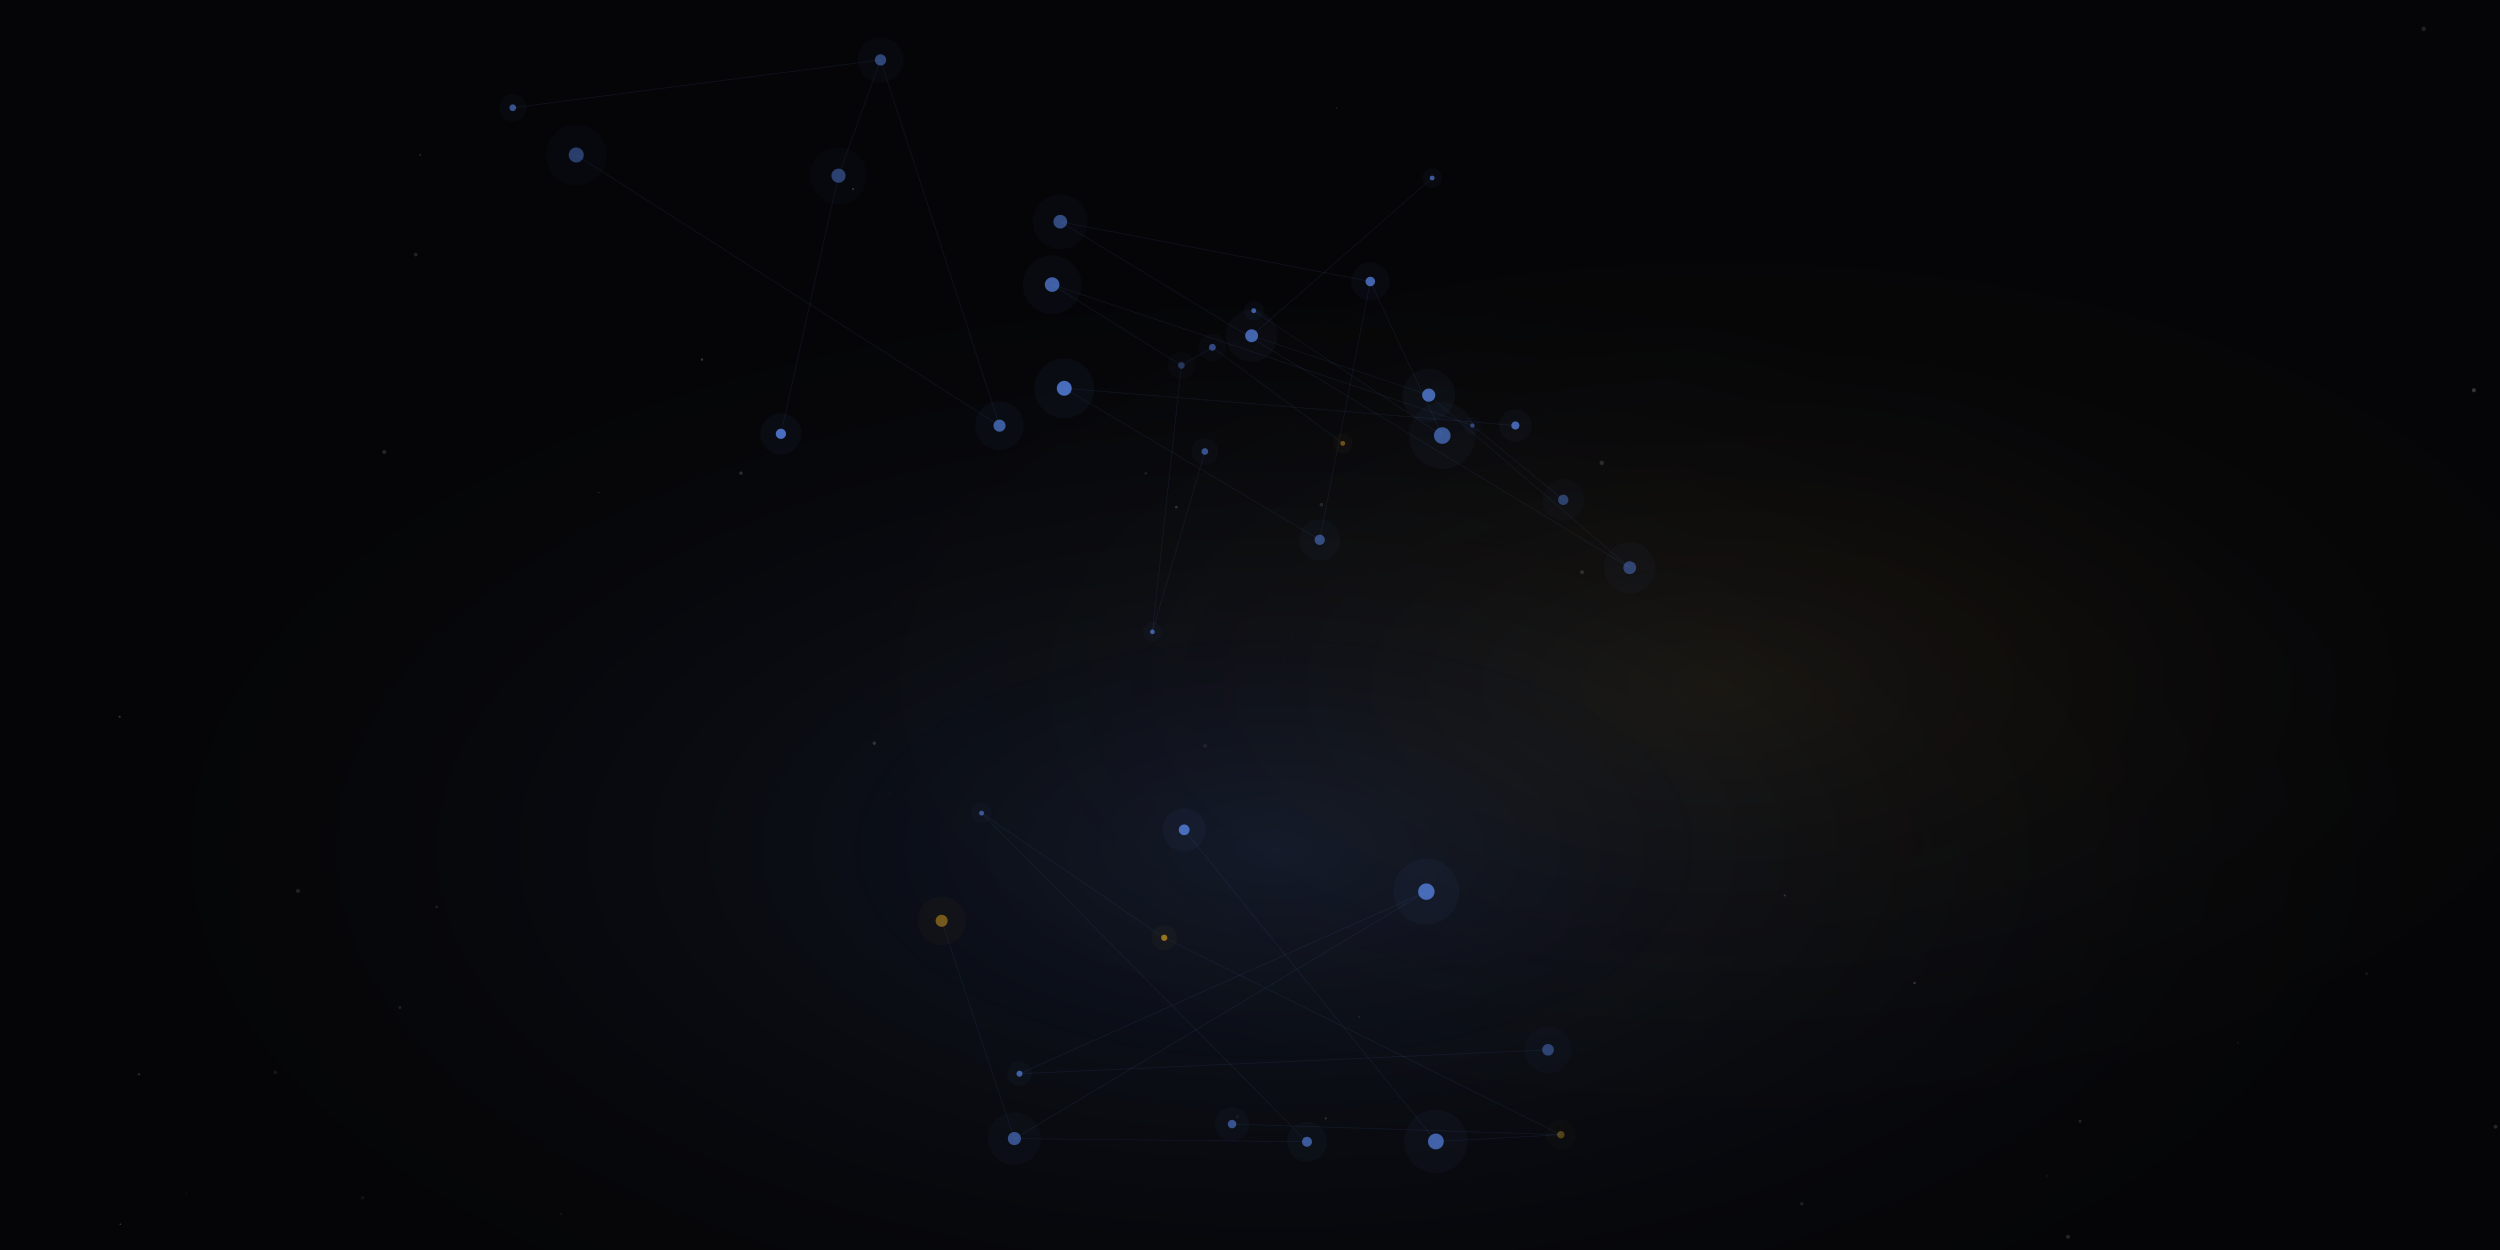
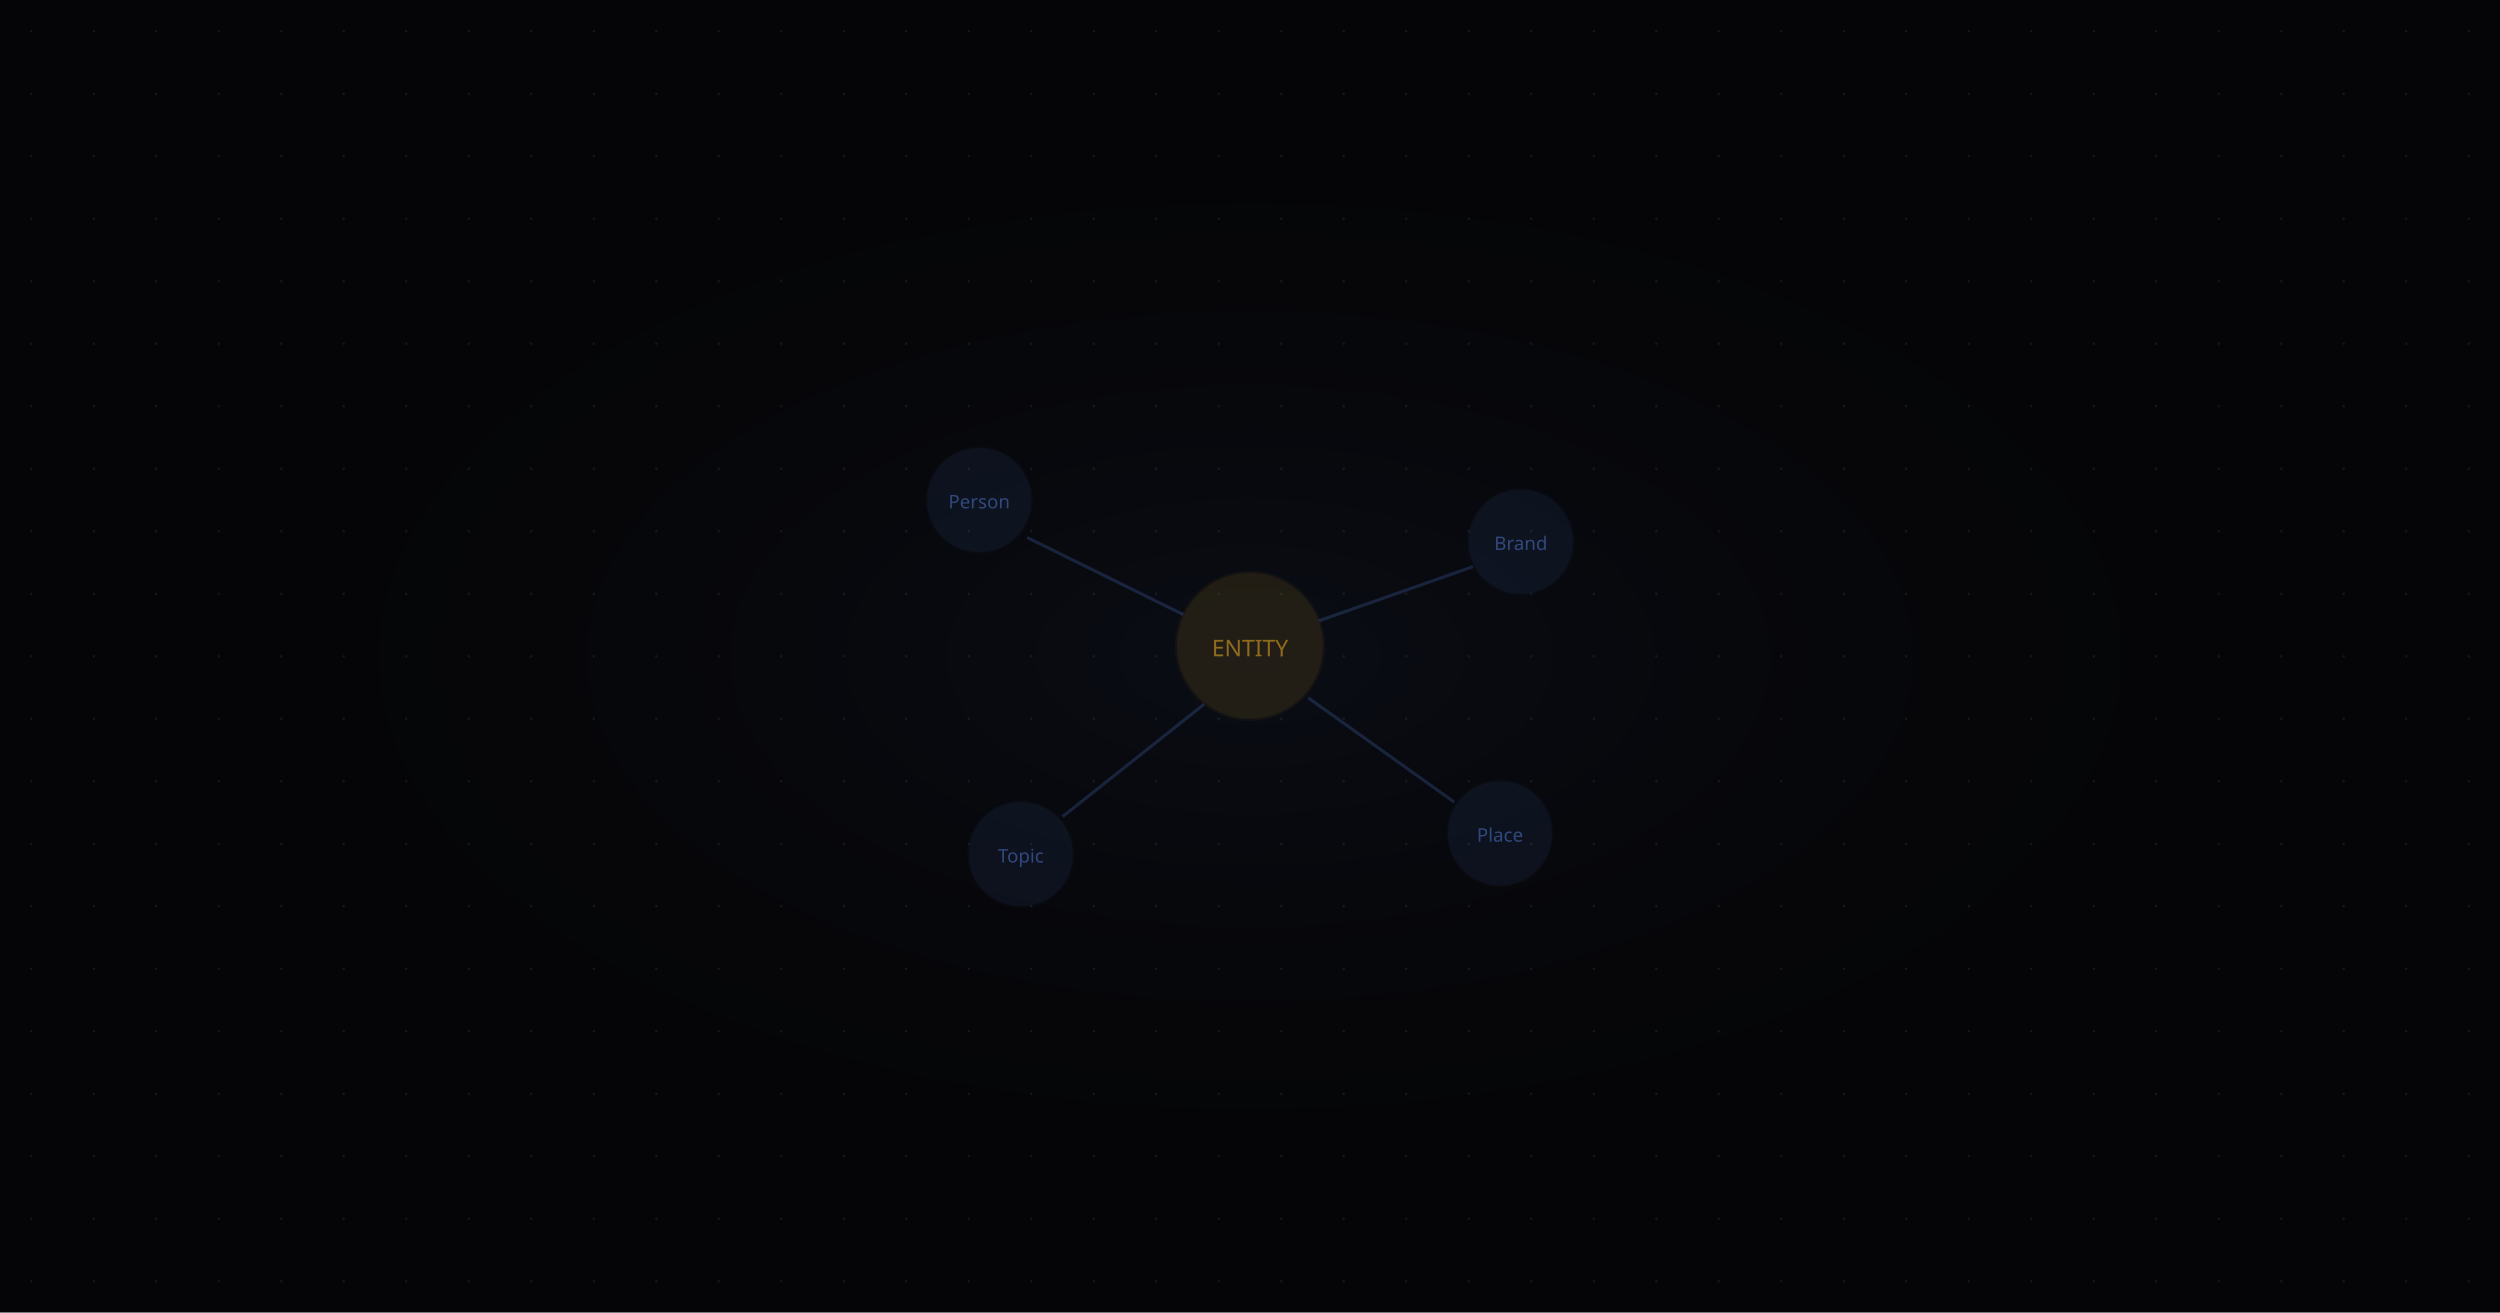
- <svg xmlns="http://www.w3.org/2000/svg" viewBox="0 0 1200 600" width="1200" height="600">
+ <svg xmlns="http://www.w3.org/2000/svg" viewBox="0 0 1200 630">
  <defs>
-     <radialGradient id="glow-617070765" cx="50.96%" cy="67.774%" r="50%">
-       <stop offset="0%" stop-color="#5B8AEF" stop-opacity="0.15" />
+     <pattern id="dots" x="0" y="0" width="30" height="30" patternUnits="userSpaceOnUse">
+       <circle cx="15" cy="15" r="0.6" fill="#ffffff12" />
+     </pattern>
+     <radialGradient id="glow" cx="50%" cy="50%" r="45%">
+       <stop offset="0%" stop-color="#5B8AEF" stop-opacity="0.06" />
      <stop offset="100%" stop-color="#050507" stop-opacity="0" />
    </radialGradient>
-     <radialGradient id="glow2-617070765" cx="68.703%" cy="54.823%" r="40%">
-       <stop offset="0%" stop-color="#d79f1e" stop-opacity="0.08" />
-       <stop offset="100%" stop-color="#050507" stop-opacity="0" />
-     </radialGradient>
-     <filter id="blur-617070765">
-       <feGaussianBlur stdDeviation="2" />
-     </filter>
  </defs>
-   <rect width="1200" height="600" fill="#050507" />
-   <rect width="1200" height="600" fill="url(#glow-617070765)" />
-   <rect width="1200" height="600" fill="url(#glow2-617070765)" />
-   <circle cx="727.38" cy="204.235" r="1.95" fill="#5B8AEF" opacity="0.706" />
-   <circle cx="727.38" cy="204.235" r="7.799" fill="#5B8AEF" opacity="0.042" />
-   <circle cx="601.802" cy="149.136" r="1.196" fill="#5B8AEF" opacity="0.645" />
-   <circle cx="601.802" cy="149.136" r="4.786" fill="#5B8AEF" opacity="0.039" />
-   <circle cx="510.843" cy="186.38" r="3.585" fill="#5B8AEF" opacity="0.762" />
-   <circle cx="510.843" cy="186.38" r="14.342" fill="#5B8AEF" opacity="0.046" />
-   <circle cx="692.287" cy="209.074" r="3.992" fill="#5B8AEF" opacity="0.593" />
-   <circle cx="692.287" cy="209.074" r="15.969" fill="#5B8AEF" opacity="0.036" />
-   <circle cx="633.459" cy="259.107" r="2.479" fill="#5B8AEF" opacity="0.486" />
-   <circle cx="633.459" cy="259.107" r="9.915" fill="#5B8AEF" opacity="0.029" />
-   <circle cx="657.742" cy="135.122" r="2.291" fill="#5B8AEF" opacity="0.692" />
-   <circle cx="657.742" cy="135.122" r="9.163" fill="#5B8AEF" opacity="0.042" />
-   <circle cx="687.439" cy="85.436" r="1.165" fill="#5B8AEF" opacity="0.618" />
-   <circle cx="687.439" cy="85.436" r="4.658" fill="#5B8AEF" opacity="0.037" />
-   <circle cx="508.944" cy="106.424" r="3.295" fill="#5B8AEF" opacity="0.505" />
-   <circle cx="508.944" cy="106.424" r="13.181" fill="#5B8AEF" opacity="0.03" />
-   <circle cx="600.786" cy="161.15" r="3.098" fill="#5B8AEF" opacity="0.707" />
-   <circle cx="600.786" cy="161.15" r="12.392" fill="#5B8AEF" opacity="0.042" />
-   <circle cx="782.273" cy="272.496" r="3.089" fill="#5B8AEF" opacity="0.425" />
-   <circle cx="782.273" cy="272.496" r="12.355" fill="#5B8AEF" opacity="0.025" />
-   <circle cx="685.788" cy="189.662" r="3.163" fill="#5B8AEF" opacity="0.713" />
-   <circle cx="685.788" cy="189.662" r="12.654" fill="#5B8AEF" opacity="0.043" />
-   <line x1="727.38" y1="204.235" x2="510.843" y2="186.38" stroke="#5B8AEF" stroke-width="0.3" opacity="0.12" />
-   <line x1="601.802" y1="149.136" x2="692.287" y2="209.074" stroke="#5B8AEF" stroke-width="0.3" opacity="0.12" />
-   <line x1="510.843" y1="186.38" x2="633.459" y2="259.107" stroke="#5B8AEF" stroke-width="0.3" opacity="0.12" />
-   <line x1="692.287" y1="209.074" x2="657.742" y2="135.122" stroke="#5B8AEF" stroke-width="0.3" opacity="0.12" />
-   <line x1="633.459" y1="259.107" x2="657.742" y2="135.122" stroke="#5B8AEF" stroke-width="0.3" opacity="0.12" />
-   <line x1="657.742" y1="135.122" x2="508.944" y2="106.424" stroke="#5B8AEF" stroke-width="0.3" opacity="0.12" />
-   <line x1="687.439" y1="85.436" x2="600.786" y2="161.15" stroke="#5B8AEF" stroke-width="0.3" opacity="0.12" />
-   <line x1="508.944" y1="106.424" x2="782.273" y2="272.496" stroke="#5B8AEF" stroke-width="0.3" opacity="0.12" />
-   <line x1="600.786" y1="161.15" x2="685.788" y2="189.662" stroke="#5B8AEF" stroke-width="0.3" opacity="0.12" />
-   <line x1="782.273" y1="272.496" x2="685.788" y2="189.662" stroke="#5B8AEF" stroke-width="0.3" opacity="0.12" />
-   <circle cx="374.827" cy="208.232" r="2.452" fill="#5B8AEF" opacity="0.779" />
-   <circle cx="374.827" cy="208.232" r="9.807" fill="#5B8AEF" opacity="0.047" />
-   <circle cx="276.606" cy="74.388" r="3.617" fill="#5B8AEF" opacity="0.413" />
-   <circle cx="276.606" cy="74.388" r="14.466" fill="#5B8AEF" opacity="0.025" />
-   <circle cx="402.483" cy="84.335" r="3.405" fill="#5B8AEF" opacity="0.428" />
-   <circle cx="402.483" cy="84.335" r="13.618" fill="#5B8AEF" opacity="0.026" />
-   <circle cx="479.765" cy="204.319" r="2.911" fill="#5B8AEF" opacity="0.626" />
-   <circle cx="479.765" cy="204.319" r="11.645" fill="#5B8AEF" opacity="0.038" />
-   <circle cx="422.666" cy="28.76" r="2.719" fill="#5B8AEF" opacity="0.463" />
-   <circle cx="422.666" cy="28.76" r="10.875" fill="#5B8AEF" opacity="0.028" />
-   <circle cx="246.135" cy="51.723" r="1.63" fill="#5B8AEF" opacity="0.568" />
-   <circle cx="246.135" cy="51.723" r="6.52" fill="#5B8AEF" opacity="0.034" />
-   <line x1="374.827" y1="208.232" x2="402.483" y2="84.335" stroke="#5B8AEF" stroke-width="0.3" opacity="0.12" />
-   <line x1="276.606" y1="74.388" x2="479.765" y2="204.319" stroke="#5B8AEF" stroke-width="0.3" opacity="0.12" />
-   <line x1="402.483" y1="84.335" x2="422.666" y2="28.76" stroke="#5B8AEF" stroke-width="0.3" opacity="0.12" />
-   <line x1="479.765" y1="204.319" x2="422.666" y2="28.76" stroke="#5B8AEF" stroke-width="0.3" opacity="0.12" />
-   <line x1="422.666" y1="28.76" x2="246.135" y2="51.723" stroke="#5B8AEF" stroke-width="0.3" opacity="0.12" />
-   <circle cx="750.358" cy="239.927" r="2.483" fill="#5B8AEF" opacity="0.41" />
-   <circle cx="750.358" cy="239.927" r="9.93" fill="#5B8AEF" opacity="0.025" />
-   <circle cx="706.765" cy="204.258" r="1.057" fill="#5B8AEF" opacity="0.431" />
-   <circle cx="706.765" cy="204.258" r="4.23" fill="#5B8AEF" opacity="0.026" />
-   <circle cx="644.524" cy="212.814" r="1.169" fill="#d79f1e" opacity="0.464" />
-   <circle cx="644.524" cy="212.814" r="4.678" fill="#d79f1e" opacity="0.028" />
-   <circle cx="505.022" cy="136.605" r="3.509" fill="#5B8AEF" opacity="0.666" />
-   <circle cx="505.022" cy="136.605" r="14.036" fill="#5B8AEF" opacity="0.04" />
-   <circle cx="581.939" cy="166.716" r="1.648" fill="#5B8AEF" opacity="0.485" />
-   <circle cx="581.939" cy="166.716" r="6.591" fill="#5B8AEF" opacity="0.029" />
-   <circle cx="567.053" cy="175.403" r="1.645" fill="#5B8AEF" opacity="0.325" />
-   <circle cx="567.053" cy="175.403" r="6.579" fill="#5B8AEF" opacity="0.02" />
-   <circle cx="578.338" cy="216.719" r="1.605" fill="#5B8AEF" opacity="0.543" />
-   <circle cx="578.338" cy="216.719" r="6.422" fill="#5B8AEF" opacity="0.033" />
-   <circle cx="553.16" cy="303.288" r="1.128" fill="#5B8AEF" opacity="0.633" />
-   <circle cx="553.16" cy="303.288" r="4.512" fill="#5B8AEF" opacity="0.038" />
-   <line x1="750.358" y1="239.927" x2="706.765" y2="204.258" stroke="#5B8AEF" stroke-width="0.3" opacity="0.12" />
-   <line x1="706.765" y1="204.258" x2="505.022" y2="136.605" stroke="#5B8AEF" stroke-width="0.3" opacity="0.12" />
-   <line x1="644.524" y1="212.814" x2="581.939" y2="166.716" stroke="#5B8AEF" stroke-width="0.3" opacity="0.12" />
-   <line x1="505.022" y1="136.605" x2="567.053" y2="175.403" stroke="#5B8AEF" stroke-width="0.3" opacity="0.12" />
-   <line x1="581.939" y1="166.716" x2="567.053" y2="175.403" stroke="#5B8AEF" stroke-width="0.3" opacity="0.12" />
-   <line x1="567.053" y1="175.403" x2="553.16" y2="303.288" stroke="#5B8AEF" stroke-width="0.3" opacity="0.12" />
-   <line x1="578.338" y1="216.719" x2="553.16" y2="303.288" stroke="#5B8AEF" stroke-width="0.3" opacity="0.12" />
-   <circle cx="568.404" cy="398.315" r="2.587" fill="#5B8AEF" opacity="0.741" />
-   <circle cx="568.404" cy="398.315" r="10.348" fill="#5B8AEF" opacity="0.044" />
-   <circle cx="689.224" cy="547.9" r="3.802" fill="#5B8AEF" opacity="0.669" />
-   <circle cx="689.224" cy="547.9" r="15.21" fill="#5B8AEF" opacity="0.04" />
-   <circle cx="591.389" cy="539.563" r="2.036" fill="#5B8AEF" opacity="0.547" />
-   <circle cx="591.389" cy="539.563" r="8.145" fill="#5B8AEF" opacity="0.033" />
-   <circle cx="749.199" cy="544.655" r="1.783" fill="#d79f1e" opacity="0.36" />
-   <circle cx="749.199" cy="544.655" r="7.133" fill="#d79f1e" opacity="0.022" />
-   <circle cx="558.823" cy="450.134" r="1.504" fill="#d79f1e" opacity="0.671" />
-   <circle cx="558.823" cy="450.134" r="6.017" fill="#d79f1e" opacity="0.04" />
-   <circle cx="471.14" cy="390.289" r="1.191" fill="#5B8AEF" opacity="0.555" />
-   <circle cx="471.14" cy="390.289" r="4.764" fill="#5B8AEF" opacity="0.033" />
-   <circle cx="627.357" cy="548.061" r="2.388" fill="#5B8AEF" opacity="0.605" />
-   <circle cx="627.357" cy="548.061" r="9.554" fill="#5B8AEF" opacity="0.036" />
-   <circle cx="451.992" cy="441.988" r="2.898" fill="#d79f1e" opacity="0.501" />
-   <circle cx="451.992" cy="441.988" r="11.594" fill="#d79f1e" opacity="0.03" />
-   <circle cx="486.916" cy="546.517" r="3.158" fill="#5B8AEF" opacity="0.54" />
-   <circle cx="486.916" cy="546.517" r="12.631" fill="#5B8AEF" opacity="0.032" />
-   <circle cx="684.644" cy="427.986" r="3.945" fill="#5B8AEF" opacity="0.721" />
-   <circle cx="684.644" cy="427.986" r="15.78" fill="#5B8AEF" opacity="0.043" />
-   <circle cx="489.358" cy="515.38" r="1.462" fill="#5B8AEF" opacity="0.656" />
-   <circle cx="489.358" cy="515.38" r="5.849" fill="#5B8AEF" opacity="0.039" />
-   <circle cx="743.055" cy="503.914" r="2.805" fill="#5B8AEF" opacity="0.418" />
-   <circle cx="743.055" cy="503.914" r="11.219" fill="#5B8AEF" opacity="0.025" />
-   <line x1="568.404" y1="398.315" x2="689.224" y2="547.9" stroke="#5B8AEF" stroke-width="0.3" opacity="0.12" />
-   <line x1="689.224" y1="547.9" x2="749.199" y2="544.655" stroke="#5B8AEF" stroke-width="0.3" opacity="0.12" />
-   <line x1="591.389" y1="539.563" x2="749.199" y2="544.655" stroke="#5B8AEF" stroke-width="0.3" opacity="0.12" />
-   <line x1="749.199" y1="544.655" x2="558.823" y2="450.134" stroke="#5B8AEF" stroke-width="0.3" opacity="0.12" />
-   <line x1="558.823" y1="450.134" x2="471.14" y2="390.289" stroke="#5B8AEF" stroke-width="0.3" opacity="0.12" />
-   <line x1="471.14" y1="390.289" x2="627.357" y2="548.061" stroke="#5B8AEF" stroke-width="0.3" opacity="0.12" />
-   <line x1="627.357" y1="548.061" x2="486.916" y2="546.517" stroke="#5B8AEF" stroke-width="0.3" opacity="0.12" />
-   <line x1="451.992" y1="441.988" x2="486.916" y2="546.517" stroke="#5B8AEF" stroke-width="0.3" opacity="0.12" />
-   <line x1="486.916" y1="546.517" x2="684.644" y2="427.986" stroke="#5B8AEF" stroke-width="0.3" opacity="0.12" />
-   <line x1="684.644" y1="427.986" x2="489.358" y2="515.38" stroke="#5B8AEF" stroke-width="0.3" opacity="0.12" />
-   <line x1="489.358" y1="515.38" x2="743.055" y2="503.914" stroke="#5B8AEF" stroke-width="0.3" opacity="0.12" />
-   <circle cx="593.959" cy="536.044" r="0.691" fill="white" opacity="0.058" />
-   <circle cx="641.667" cy="51.84" r="0.393" fill="white" opacity="0.112" />
-   <circle cx="269.243" cy="582.77" r="0.577" fill="white" opacity="0.051" />
-   <circle cx="578.444" cy="358.024" r="0.973" fill="white" opacity="0.055" />
-   <circle cx="864.851" cy="577.817" r="0.799" fill="white" opacity="0.098" />
-   <circle cx="199.574" cy="122.225" r="0.872" fill="white" opacity="0.122" />
-   <circle cx="1163.374" cy="13.851" r="1.083" fill="white" opacity="0.113" />
-   <circle cx="143.063" cy="427.639" r="1.008" fill="white" opacity="0.11" />
-   <circle cx="355.665" cy="227.106" r="0.803" fill="white" opacity="0.163" />
-   <circle cx="1187.456" cy="187.31" r="0.997" fill="white" opacity="0.188" />
-   <circle cx="184.449" cy="216.938" r="0.942" fill="white" opacity="0.135" />
-   <circle cx="636.37" cy="536.855" r="0.472" fill="white" opacity="0.182" />
-   <circle cx="132.149" cy="514.812" r="0.883" fill="white" opacity="0.067" />
-   <circle cx="1136.011" cy="467.4" r="0.829" fill="white" opacity="0.051" />
-   <circle cx="982.801" cy="564.313" r="0.582" fill="white" opacity="0.051" />
-   <circle cx="856.623" cy="429.793" r="0.469" fill="white" opacity="0.163" />
-   <circle cx="652.358" cy="488.118" r="0.309" fill="white" opacity="0.192" />
-   <circle cx="419.653" cy="356.767" r="0.8" fill="white" opacity="0.16" />
-   <circle cx="66.676" cy="515.623" r="0.66" fill="white" opacity="0.12" />
-   <circle cx="564.651" cy="243.415" r="0.678" fill="white" opacity="0.161" />
-   <circle cx="998.434" cy="538.153" r="0.75" fill="white" opacity="0.12" />
-   <circle cx="201.711" cy="74.336" r="0.527" fill="white" opacity="0.104" />
-   <circle cx="57.446" cy="344.046" r="0.533" fill="white" opacity="0.177" />
-   <circle cx="1074.255" cy="500.614" r="0.318" fill="white" opacity="0.154" />
-   <circle cx="634.265" cy="242.281" r="0.863" fill="white" opacity="0.113" />
-   <circle cx="287.48" cy="236.438" r="0.311" fill="white" opacity="0.17" />
-   <circle cx="992.657" cy="593.675" r="0.957" fill="white" opacity="0.125" />
-   <circle cx="550.012" cy="227.204" r="0.581" fill="white" opacity="0.108" />
-   <circle cx="409.483" cy="90.757" r="0.514" fill="white" opacity="0.187" />
-   <circle cx="918.959" cy="471.852" r="0.584" fill="white" opacity="0.176" />
-   <circle cx="336.952" cy="172.584" r="0.597" fill="white" opacity="0.193" />
-   <circle cx="427.224" cy="380.913" r="0.306" fill="white" opacity="0.094" />
-   <circle cx="768.849" cy="222.155" r="1.039" fill="white" opacity="0.137" />
-   <circle cx="57.76" cy="587.652" r="0.396" fill="white" opacity="0.196" />
-   <circle cx="191.978" cy="483.601" r="0.68" fill="white" opacity="0.11" />
-   <circle cx="1197.851" cy="540.838" r="0.911" fill="white" opacity="0.138" />
-   <circle cx="89.46" cy="572.978" r="0.36" fill="white" opacity="0.065" />
-   <circle cx="174.067" cy="574.927" r="0.835" fill="white" opacity="0.052" />
-   <circle cx="759.359" cy="274.628" r="0.928" fill="white" opacity="0.135" />
-   <circle cx="209.607" cy="435.367" r="0.589" fill="white" opacity="0.109" />
+   <rect width="1200" height="630" fill="#050507" />
+   <rect width="1200" height="630" fill="url(#glow)" />
+   <rect width="1200" height="630" fill="url(#dots)" />
+   <circle cx="600" cy="310" r="35" fill="#d79f1e" opacity="0.12" stroke="#d79f1e" stroke-width="2" stroke-opacity="0.4" />
+   <text x="600" y="315" text-anchor="middle" fill="#d79f1e" font-family="system-ui" font-size="11" opacity="0.6">ENTITY</text>
+   <circle cx="470" cy="240" r="25" fill="#5B8AEF" opacity="0.08" stroke="#5B8AEF" stroke-width="1.5" stroke-opacity="0.3" />
+   <text x="470" y="244" text-anchor="middle" fill="#5B8AEF" font-family="system-ui" font-size="9" opacity="0.45">Person</text>
+   <circle cx="730" cy="260" r="25" fill="#5B8AEF" opacity="0.08" stroke="#5B8AEF" stroke-width="1.5" stroke-opacity="0.3" />
+   <text x="730" y="264" text-anchor="middle" fill="#5B8AEF" font-family="system-ui" font-size="9" opacity="0.45">Brand</text>
+   <circle cx="490" cy="410" r="25" fill="#5B8AEF" opacity="0.08" stroke="#5B8AEF" stroke-width="1.5" stroke-opacity="0.3" />
+   <text x="490" y="414" text-anchor="middle" fill="#5B8AEF" font-family="system-ui" font-size="9" opacity="0.45">Topic</text>
+   <circle cx="720" cy="400" r="25" fill="#5B8AEF" opacity="0.08" stroke="#5B8AEF" stroke-width="1.5" stroke-opacity="0.3" />
+   <text x="720" y="404" text-anchor="middle" fill="#5B8AEF" font-family="system-ui" font-size="9" opacity="0.45">Place</text>
+   <line x1="568" y1="295" x2="493" y2="258" stroke="#5B8AEF" stroke-width="1.5" opacity="0.2" />
+   <line x1="633" y1="298" x2="707" y2="272" stroke="#5B8AEF" stroke-width="1.5" opacity="0.2" />
+   <line x1="578" y1="338" x2="510" y2="392" stroke="#5B8AEF" stroke-width="1.5" opacity="0.2" />
+   <line x1="628" y1="335" x2="698" y2="385" stroke="#5B8AEF" stroke-width="1.5" opacity="0.2" />
</svg>
